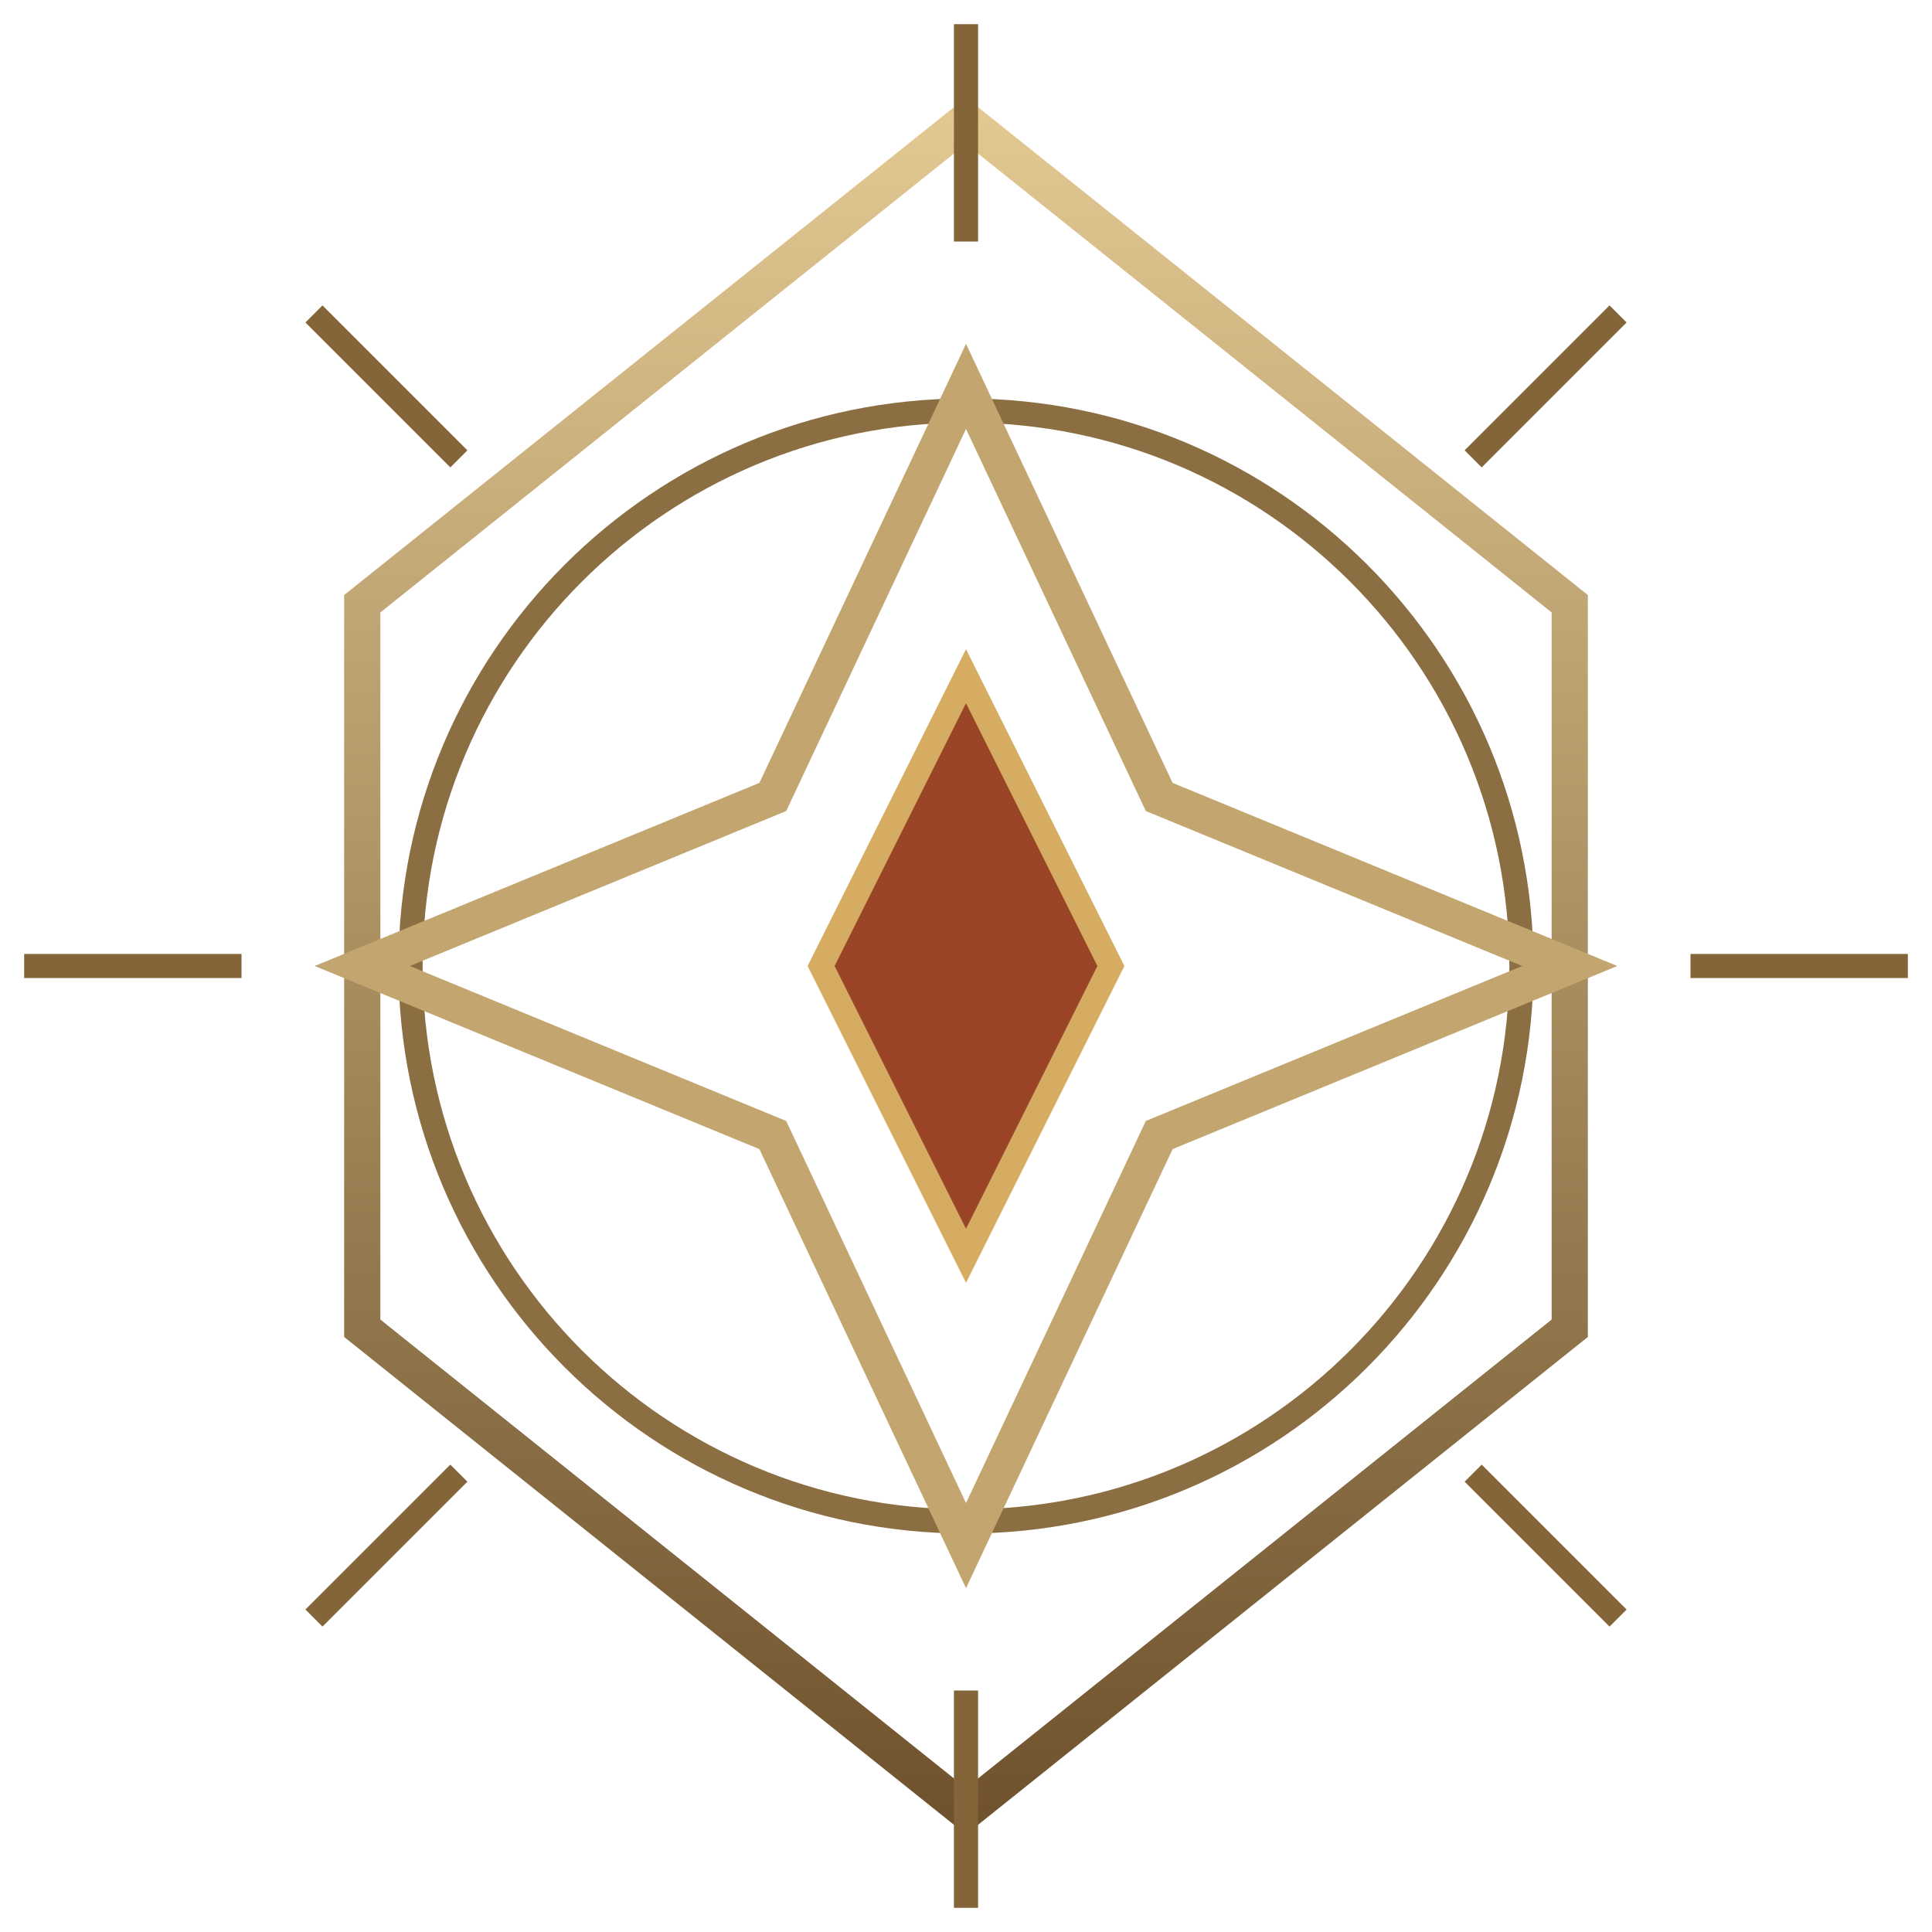
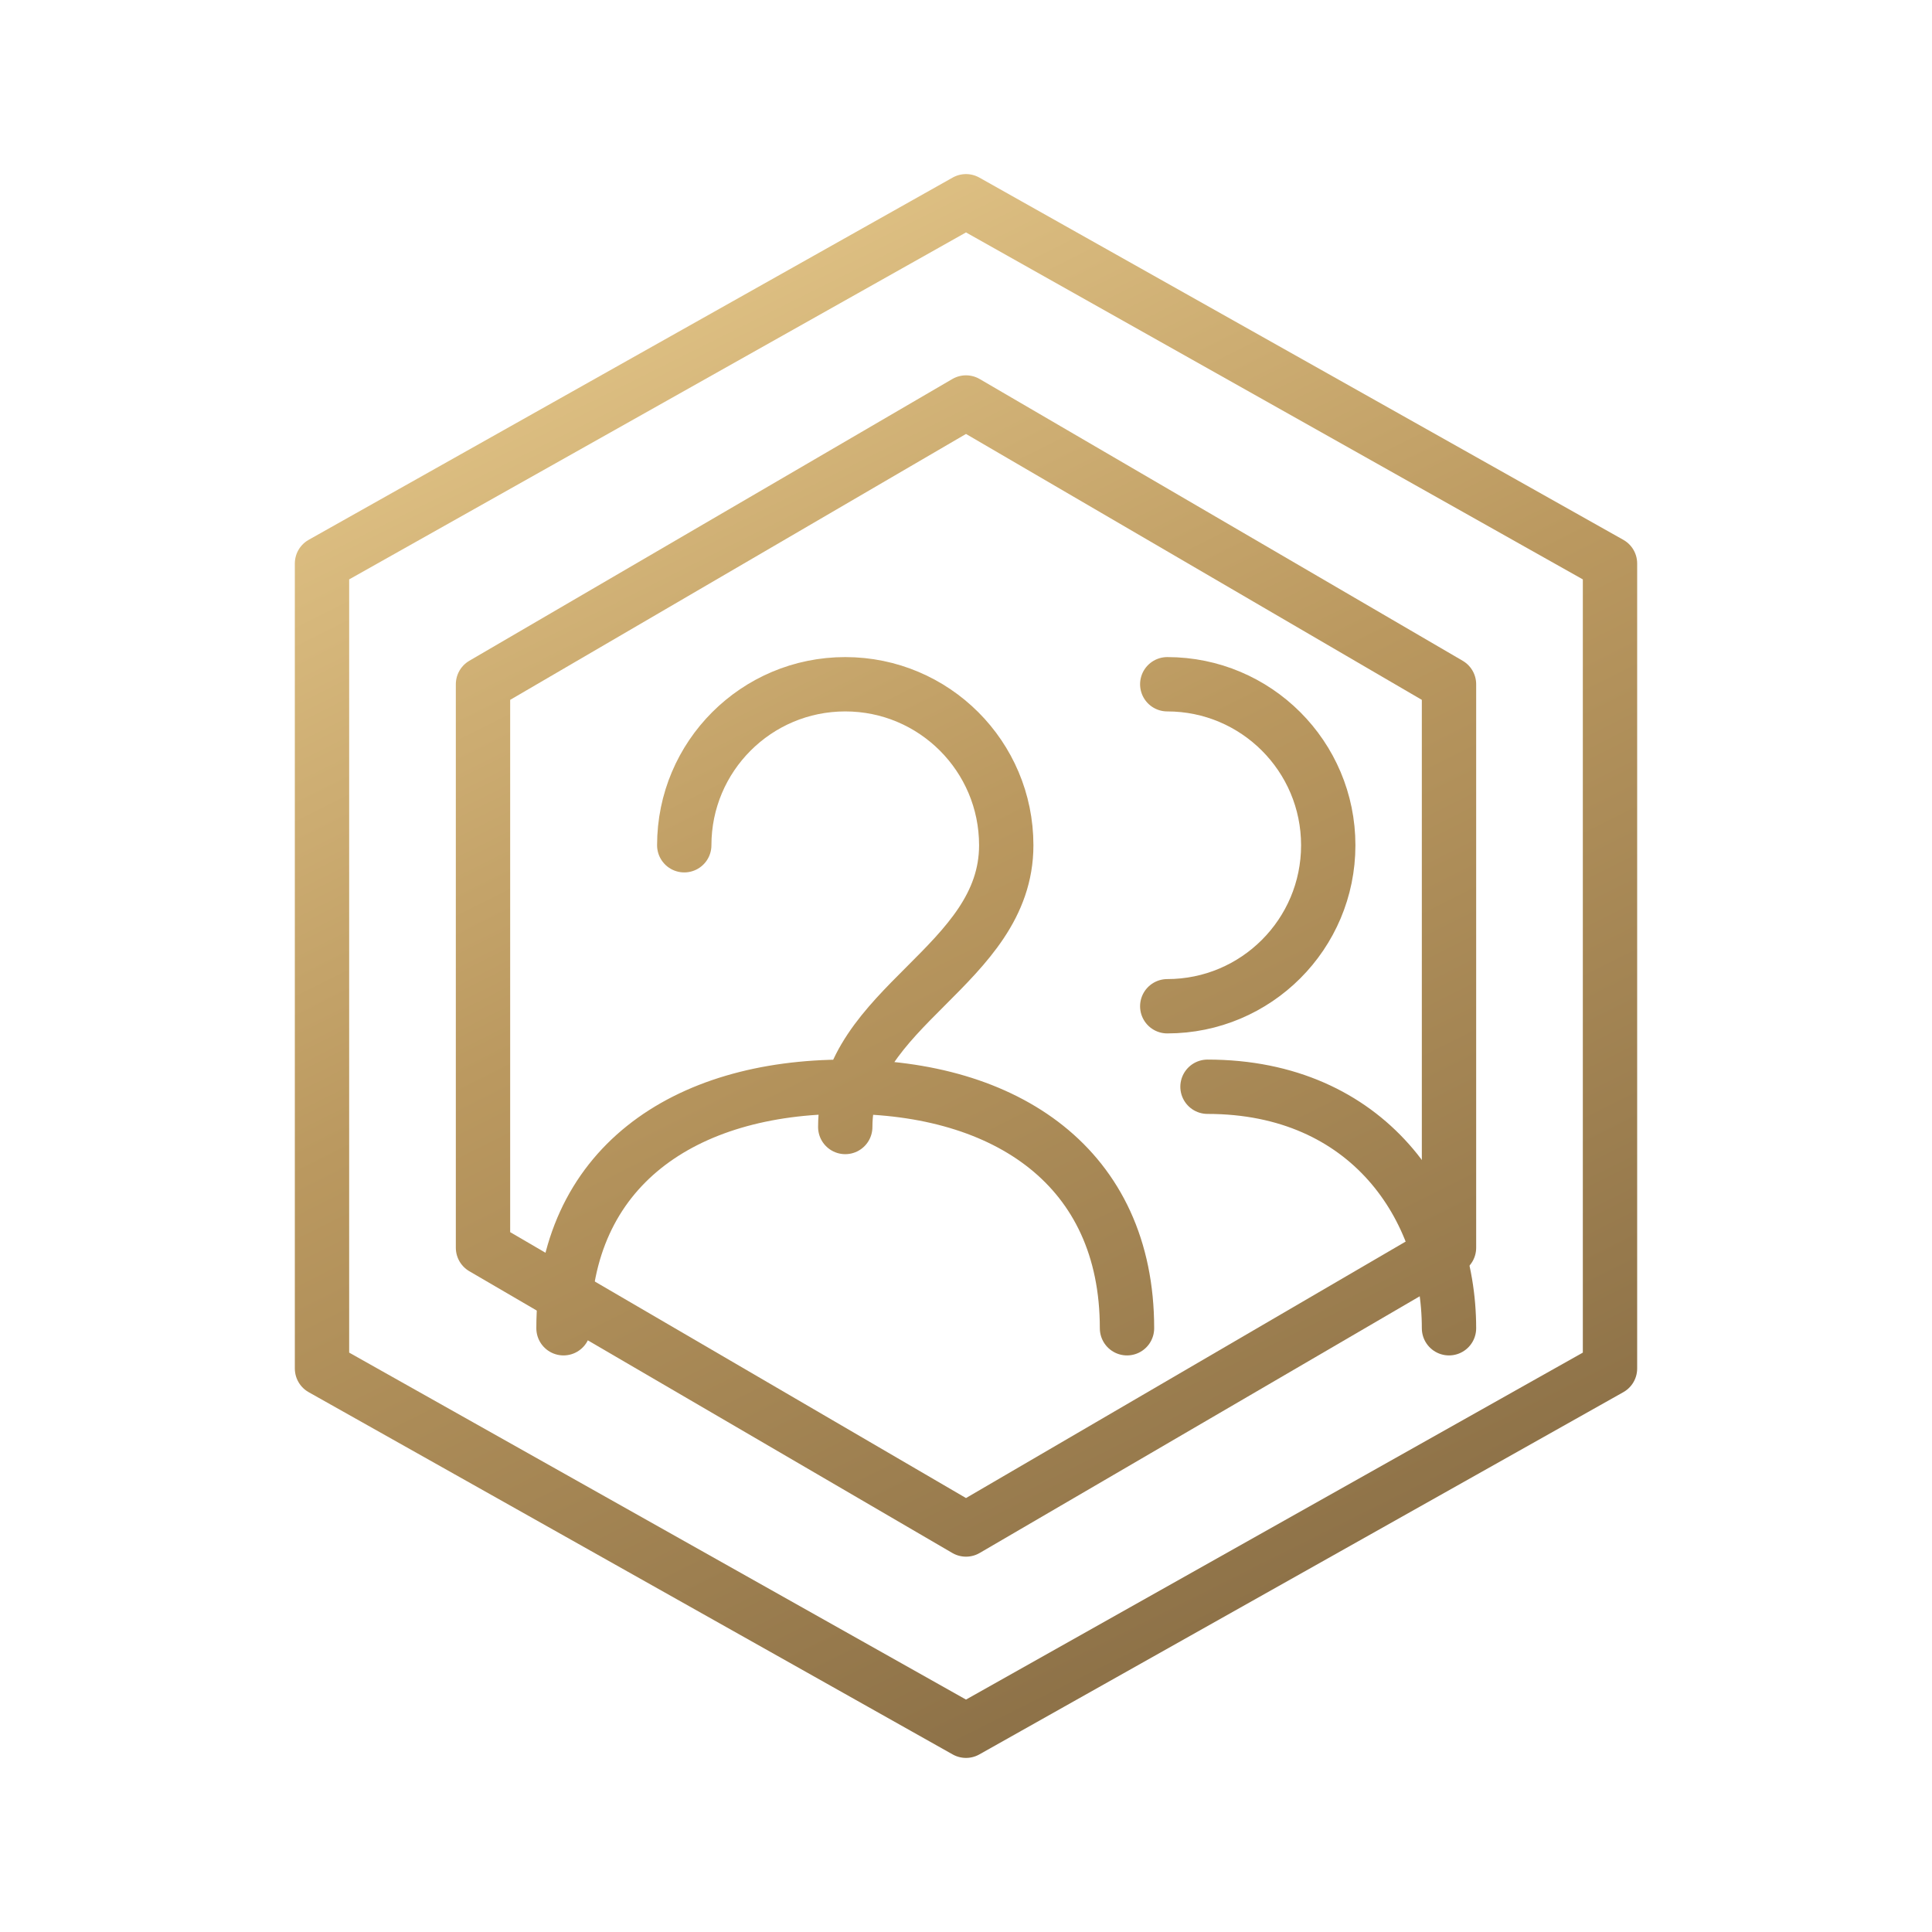
- <svg xmlns="http://www.w3.org/2000/svg" viewBox="0 0 80 80" fill="none">
+ <svg xmlns="http://www.w3.org/2000/svg" viewBox="0 0 48 48" fill="none">
  <defs>
-     <linearGradient id="g" x2="0" y2="1">
-       <stop stop-color="#e1c891" />
-       <stop offset="1" stop-color="#70532e" />
+     <linearGradient id="gold" x1="12" y1="0" x2="36" y2="48" gradientUnits="userSpaceOnUse">
+       <stop stop-color="#f2d697" />
+       <stop offset=".45" stop-color="#ba985f" />
+       <stop offset="1" stop-color="#79603d" />
    </linearGradient>
  </defs>
-   <path d="M40 5 65 25v30L40 75 15 55V25z" stroke="url(#g)" stroke-width="1.5" />
-   <circle cx="40" cy="40" r="23" stroke="#8b6f43" />
-   <path d="m40 16 8 17 17 7-17 7-8 17-8-17-17-7 17-7z" stroke="#c3a56f" stroke-width="1.5" />
-   <path d="m40 28 6 12-6 12-6-12z" fill="#9a4528" stroke="#d5ac62" />
-   <path d="M40 1v9m0 60v9M1 40h9m60 0h9M13 13l6 6m42 42 6 6m0-54-6 6M19 61l-6 6" stroke="#846439" />
+   <g stroke="url(#gold)" stroke-width="1.35" stroke-linejoin="round" stroke-linecap="round">
+     <path d="M8 14 24 5l16 9v20l-16 9-16-9Z" />
+     <path d="m24 10 12 7v14l-12 7-12-7V17Z" />
+     <path d="M17 21a4 4 0 0 1 8 0c0 3-4 4-4 7m-7 5c0-4 3-6 7-6s7 2 7 6M29 17a4 4 0 0 1 0 8m1 2c4 0 6 3 6 6" />
+   </g>
</svg>
